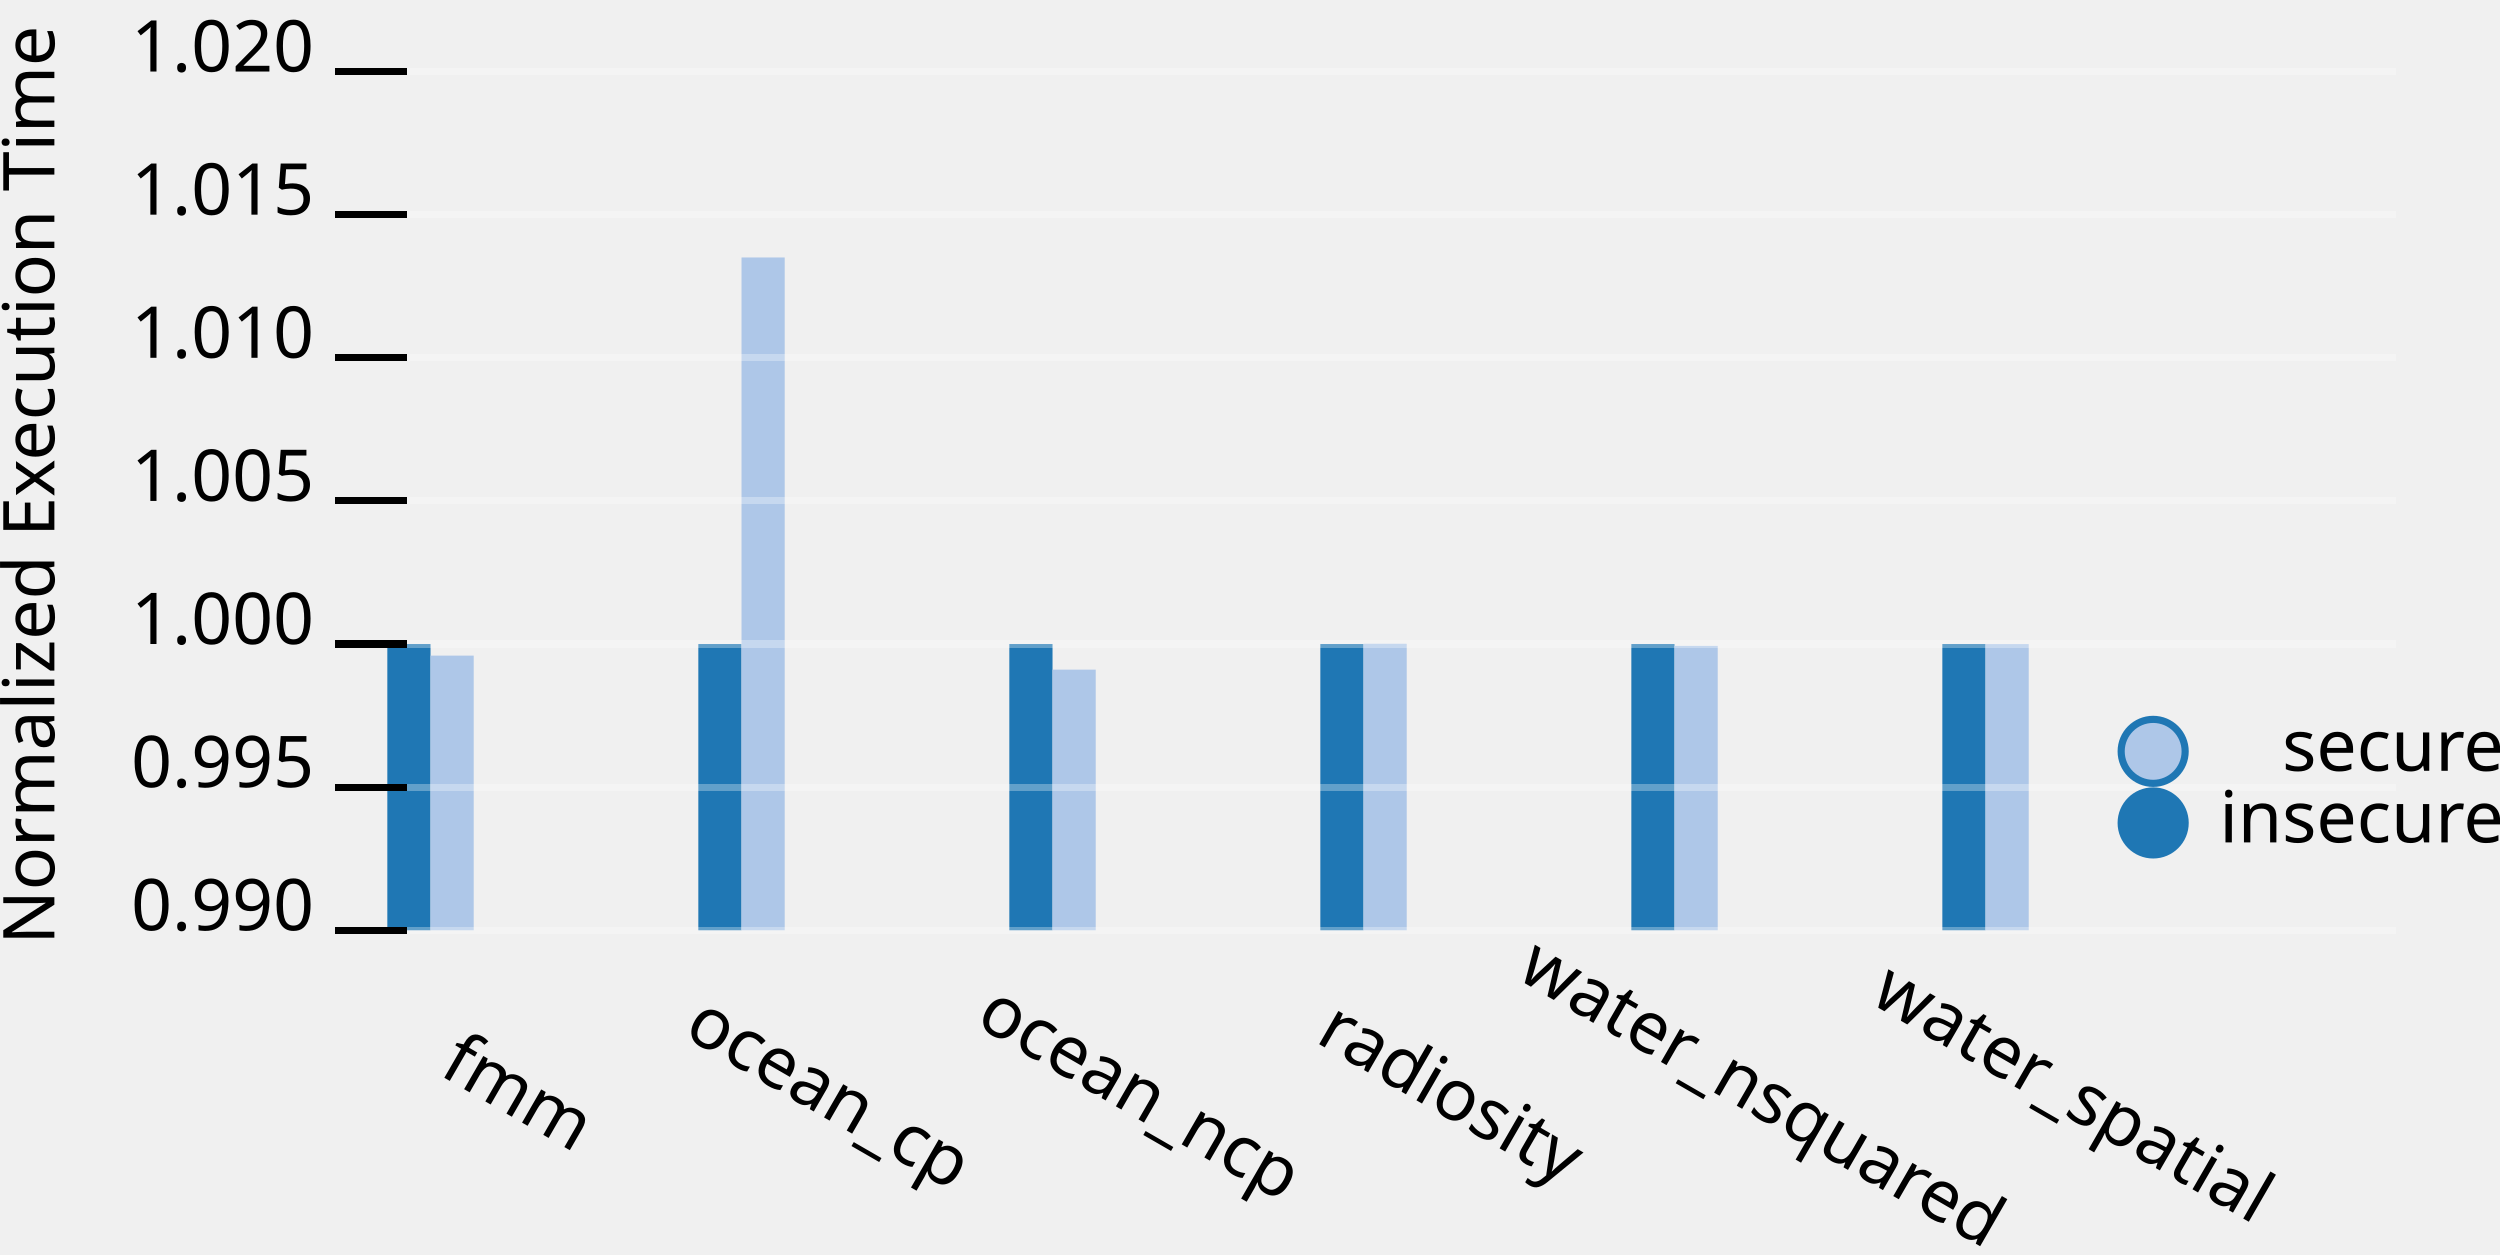
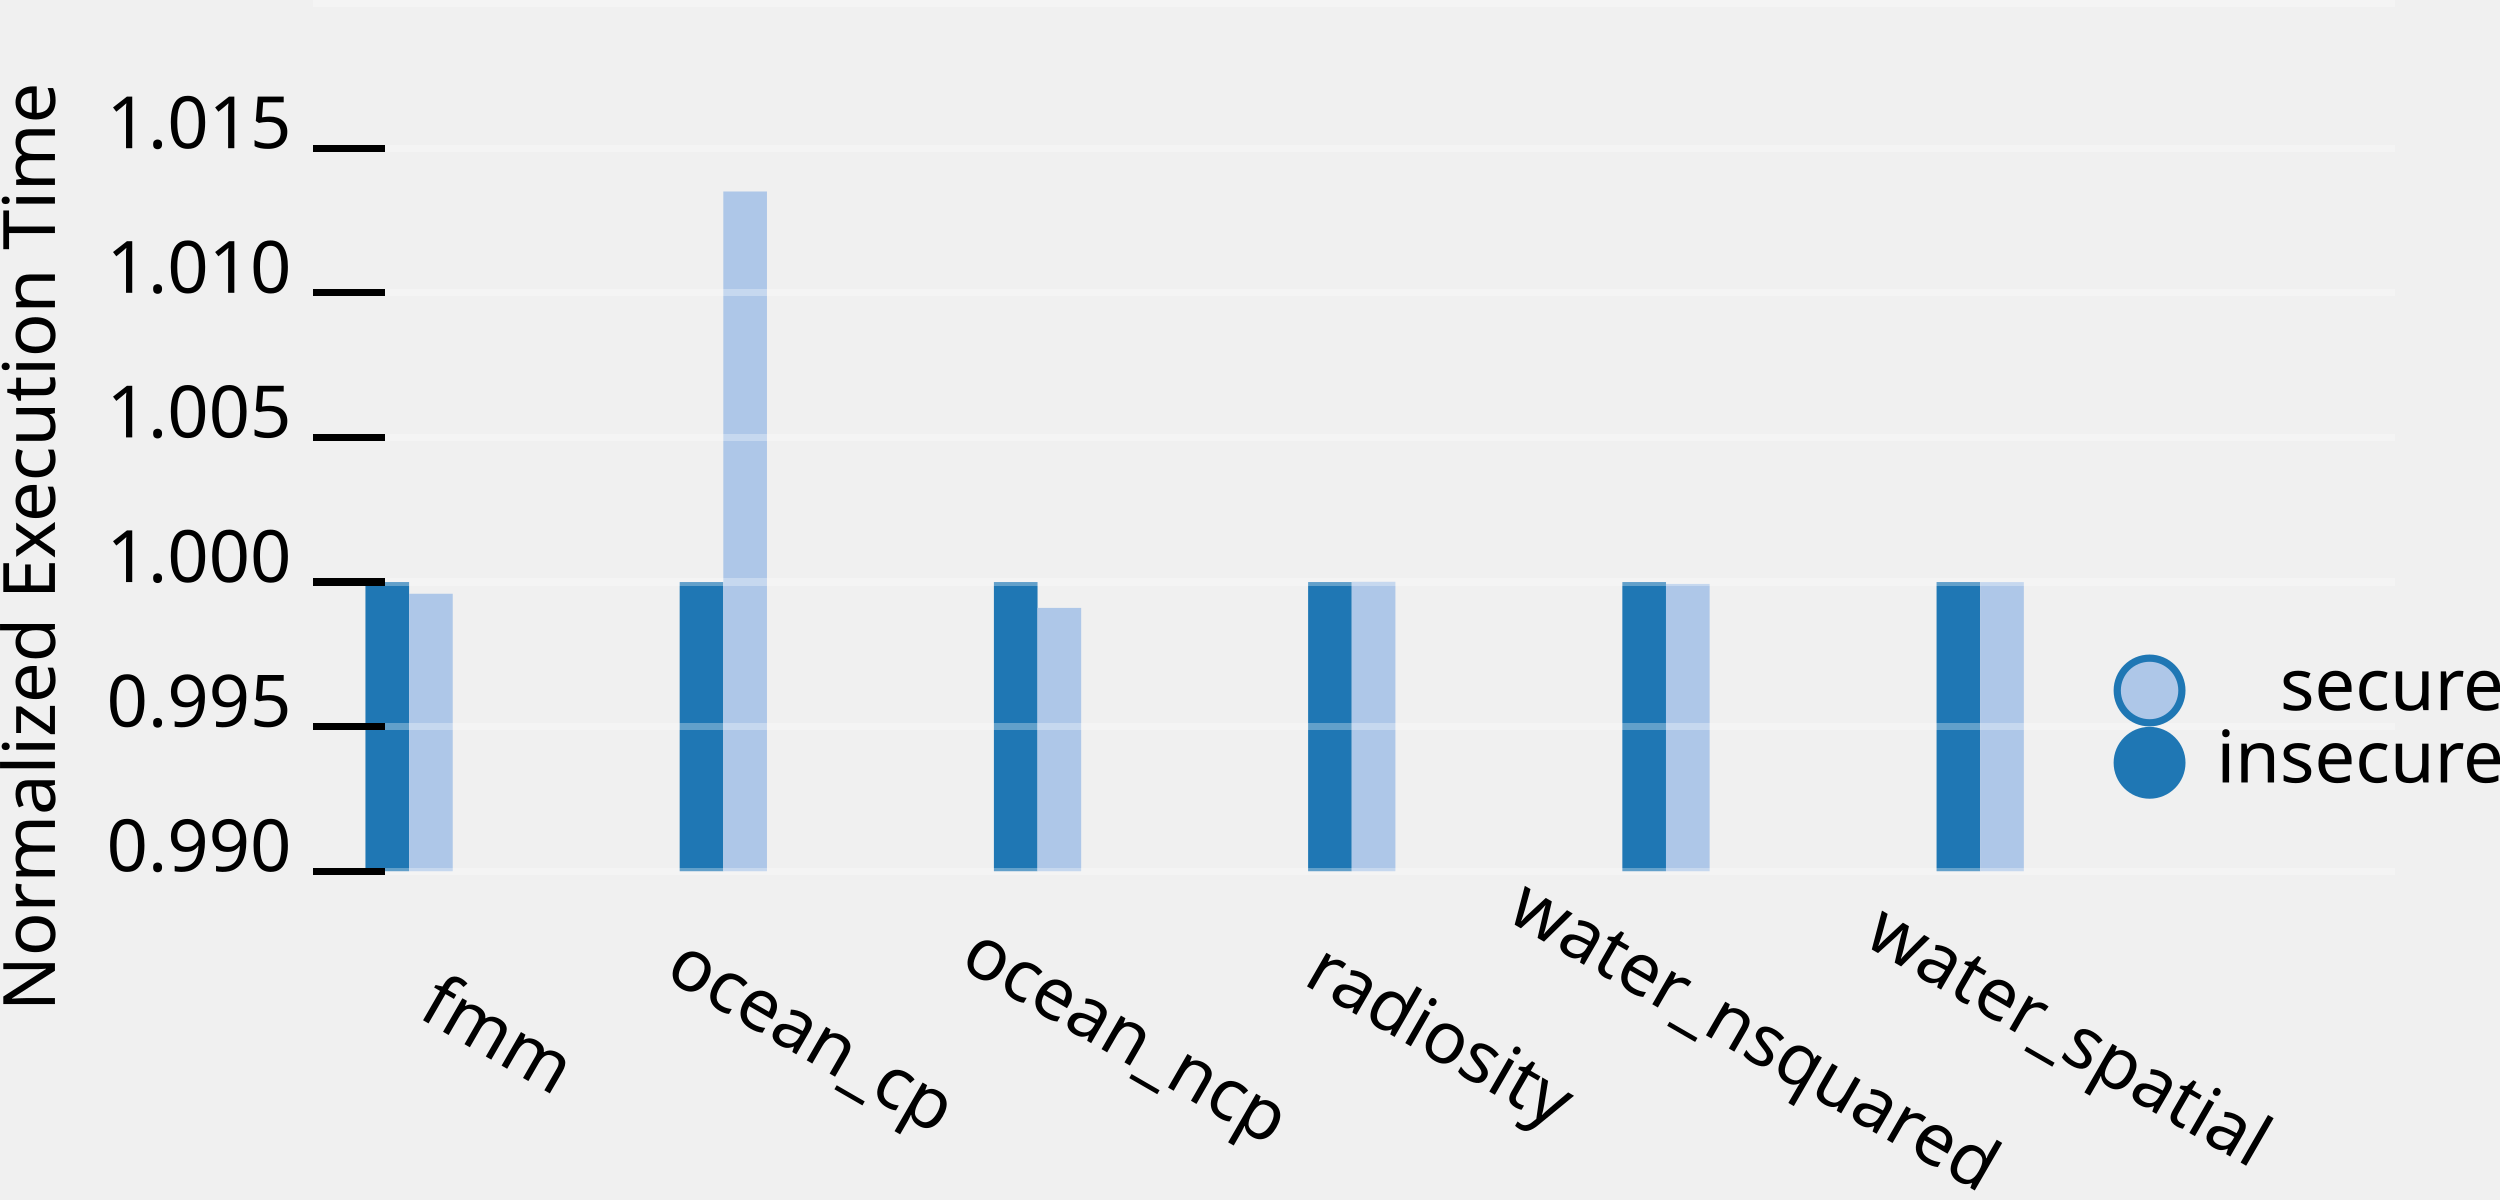
- <svg xmlns="http://www.w3.org/2000/svg" font-size="10px" height="175.341" width="349.349" id="svg2" version="1.1" style="font-size:10px;fill:none;stroke:none;font-family:sans-serif">
+ <svg xmlns="http://www.w3.org/2000/svg" font-size="10px" height="165.845" width="345.769" id="svg2" version="1.1" style="font-size:10px;fill:none;stroke:none;font-family:sans-serif">
  <defs id="defs132" />
-   <g transform="translate(46.88158,29.99618)" id="g4">
+   <g transform="translate(43.3012,20.5)" id="g4">
    <g transform="translate(7.243243,0)" id="g6">
      <rect height="40" width="6.036" y="60" id="rect8" x="0" style="fill:#1f77b4" />
      <rect height="38.381" width="6.036" x="6.036" y="61.619" id="rect10" style="fill:#aec7e8" />
    </g>
    <g transform="translate(7.243243,8)" id="g12">
      <text dy="0" pointer-events="none" style="text-anchor:middle;fill:#000000" transform="matrix(0.8660254,0.5,-0.5,0.8660254,18.10811,115)" y="3" id="text14">fmm</text>
    </g>
    <g transform="translate(50.7027,0)" id="g16">
      <rect height="40" width="6.036" y="60" id="rect18" x="0" style="fill:#1f77b4" />
      <rect height="94.017" width="6.036" x="6.036" y="5.983" id="rect20" style="fill:#aec7e8" />
    </g>
    <g transform="translate(50.7027,8)" id="g22">
      <text dy="0" pointer-events="none" style="text-anchor:middle;fill:#000000" transform="matrix(0.8660254,0.5,-0.5,0.8660254,18.10811,115)" y="3" id="text24">ocean_cp</text>
    </g>
    <g transform="translate(94.16216,0)" id="g26">
      <rect height="40" width="6.036" y="60" id="rect28" x="0" style="fill:#1f77b4" />
      <rect height="36.422" width="6.036" x="6.036" y="63.578" id="rect30" style="fill:#aec7e8" />
    </g>
    <g transform="translate(94.16216,8)" id="g32">
      <text dy="0" pointer-events="none" style="text-anchor:middle;fill:#000000" transform="matrix(0.8660254,0.5,-0.5,0.8660254,18.10811,115)" y="3" id="text34">ocean_ncp</text>
    </g>
    <g transform="translate(137.6216,0)" id="g36">
      <rect height="40" width="6.036" y="60" id="rect38" x="0" style="fill:#1f77b4" />
      <rect height="40.036" width="6.036" x="6.036" y="59.964" id="rect40" style="fill:#aec7e8" />
    </g>
    <g transform="translate(137.6216,8)" id="g42">
      <text dy="0" pointer-events="none" style="text-anchor:middle;fill:#000000" transform="matrix(0.8660254,0.5,-0.5,0.8660254,18.10811,115)" y="3" id="text44">radiosity</text>
    </g>
    <g transform="translate(181.0811,0)" id="g46">
      <rect height="40" width="6.036" y="60" id="rect48" x="0" style="fill:#1f77b4" />
      <rect height="39.742" width="6.036" x="6.036" y="60.258" id="rect50" style="fill:#aec7e8" />
    </g>
    <g transform="translate(181.0811,8)" id="g52">
      <text dy="0" pointer-events="none" style="text-anchor:middle;fill:#000000" transform="matrix(0.8660254,0.5,-0.5,0.8660254,18.10811,115)" y="3" id="text54">water_nsquared</text>
    </g>
    <g transform="translate(224.5405,0)" id="g56">
      <rect height="40" width="6.036" y="60" id="rect58" x="0" style="fill:#1f77b4" />
      <rect height="39.992" width="6.036" x="6.036" y="60.008" id="rect60" style="fill:#aec7e8" />
    </g>
    <g transform="translate(224.5405,8)" id="g62">
      <text dy="0" pointer-events="none" style="text-anchor:middle;fill:#000000" transform="matrix(0.8660254,0.5,-0.5,0.8660254,18.10811,115)" y="3" id="text64">water_spatial</text>
    </g>
  </g>
-   <g transform="translate(47.59766,7.797852)" id="g66">
+   <g transform="translate(47.59766,15.6357)" id="g66">
    <text dy="0" pointer-events="none" style="text-anchor:middle;fill:#000000" transform="matrix(0,-1,1,0,-40,60)" id="text68">Normalized Execution Time</text>
  </g>
-   <g transform="translate(46.88158,29.99618)" id="g70">
+   <g transform="translate(43.3012,20.5)" id="g70">
    <line shape-rendering="crispEdges" x1="0" x2="288" y1="100" y2="100" id="line72" style="stroke:#ffffff;stroke-width:1;stroke-opacity:0.3" />
    <line shape-rendering="crispEdges" x1="0" x2="288" y1="80" y2="80" id="line74" style="stroke:#ffffff;stroke-width:1;stroke-opacity:0.3" />
    <line shape-rendering="crispEdges" x1="0" x2="288" y1="60" y2="60" id="line76" style="stroke:#ffffff;stroke-width:1;stroke-opacity:0.3" />
    <line shape-rendering="crispEdges" x1="0" x2="288" y1="40" y2="40" id="line78" style="stroke:#ffffff;stroke-width:1;stroke-opacity:0.3" />
    <line shape-rendering="crispEdges" x1="0" x2="288" y1="20" y2="20" id="line80" style="stroke:#ffffff;stroke-width:1;stroke-opacity:0.3" />
    <line shape-rendering="crispEdges" x1="0" x2="288" y1="4.5474735e-13" y2="4.5474735e-13" id="line82" style="stroke:#ffffff;stroke-width:1;stroke-opacity:0.3" />
    <line shape-rendering="crispEdges" x1="0" x2="288" y1="-20" y2="-20" id="line84" style="stroke:#ffffff;stroke-width:1;stroke-opacity:0.3" />
  </g>
-   <g transform="translate(46.88158,29.99618)" id="g86">
+   <g transform="translate(43.3012,20.5)" id="g86">
    <line shape-rendering="crispEdges" x1="0" x2="10" y1="100" y2="100" id="line88" style="stroke:#000000;stroke-width:1" />
    <line shape-rendering="crispEdges" x1="0" x2="10" y1="80" y2="80" id="line90" style="stroke:#000000;stroke-width:1" />
    <line shape-rendering="crispEdges" x1="0" x2="10" y1="60" y2="60" id="line92" style="stroke:#000000;stroke-width:1" />
    <line shape-rendering="crispEdges" x1="0" x2="10" y1="40" y2="40" id="line94" style="stroke:#000000;stroke-width:1" />
    <line shape-rendering="crispEdges" x1="0" x2="10" y1="20" y2="20" id="line96" style="stroke:#000000;stroke-width:1" />
    <line shape-rendering="crispEdges" x1="0" x2="10" y1="4.5474735e-13" y2="4.5474735e-13" id="line98" style="stroke:#000000;stroke-width:1" />
-     <line shape-rendering="crispEdges" x1="0" x2="10" y1="-20" y2="-20" id="line100" style="stroke:#000000;stroke-width:1" />
  </g>
-   <g transform="translate(46.88158,29.99618)" id="g102">
+   <g transform="translate(43.3012,20.5)" id="g102">
    <text dy="0" pointer-events="none" transform="translate(0,100)" x="-3" id="text104" style="text-anchor:end;fill:#000000">0.990</text>
    <text dy="0" pointer-events="none" transform="translate(0,80)" x="-3" id="text106" style="text-anchor:end;fill:#000000">0.995</text>
    <text dy="0" pointer-events="none" transform="translate(0,60)" x="-3" id="text108" style="text-anchor:end;fill:#000000">1.000</text>
    <text dy="0" pointer-events="none" transform="translate(0,40)" x="-3" id="text110" style="text-anchor:end;fill:#000000">1.005</text>
    <text dy="0" pointer-events="none" transform="translate(0,20)" x="-3" id="text112" style="text-anchor:end;fill:#000000">1.010</text>
    <text dy="0" pointer-events="none" x="-3" id="text114" style="text-anchor:end;fill:#000000">1.015</text>
-     <text dy="0" pointer-events="none" transform="translate(0,-20)" x="-3" id="text116" style="text-anchor:end;fill:#000000">1.020</text>
  </g>
-   <g transform="translate(30.88158,29.99618)" id="g118">
+   <g transform="translate(27.3012,20.5)" id="g118">
    <circle cx="270" cy="85" r="4.472" id="circle120" d="m 274.472,85 c 0,2.47 -2.002,4.472 -4.472,4.472 -2.47,0 -4.472,-2.002 -4.472,-4.472 0,-2.47 2.002,-4.472 4.472,-4.472 2.47,0 4.472,2.002 4.472,4.472 z" style="fill:#1f77b4;stroke:#1f77b4" />
    <circle cx="270" cy="75" r="4.472" id="circle122" d="m 274.472,75 c 0,2.47 -2.002,4.472 -4.472,4.472 -2.47,0 -4.472,-2.002 -4.472,-4.472 0,-2.47 2.002,-4.472 4.472,-4.472 2.47,0 4.472,2.002 4.472,4.472 z" style="fill:#aec7e8;stroke:#1f77b4" />
  </g>
-   <g transform="translate(80.88158,31.99618)" id="g124">
+   <g transform="translate(77.3012,22.5)" id="g124">
    <text dy="0" pointer-events="none" x="269" id="text126" style="text-anchor:end;fill:#000000" y="85.716">insecure</text>
    <text dy="0" pointer-events="none" x="269" id="text128" style="text-anchor:end;fill:#000000" y="75.716">secure</text>
  </g>
</svg>
